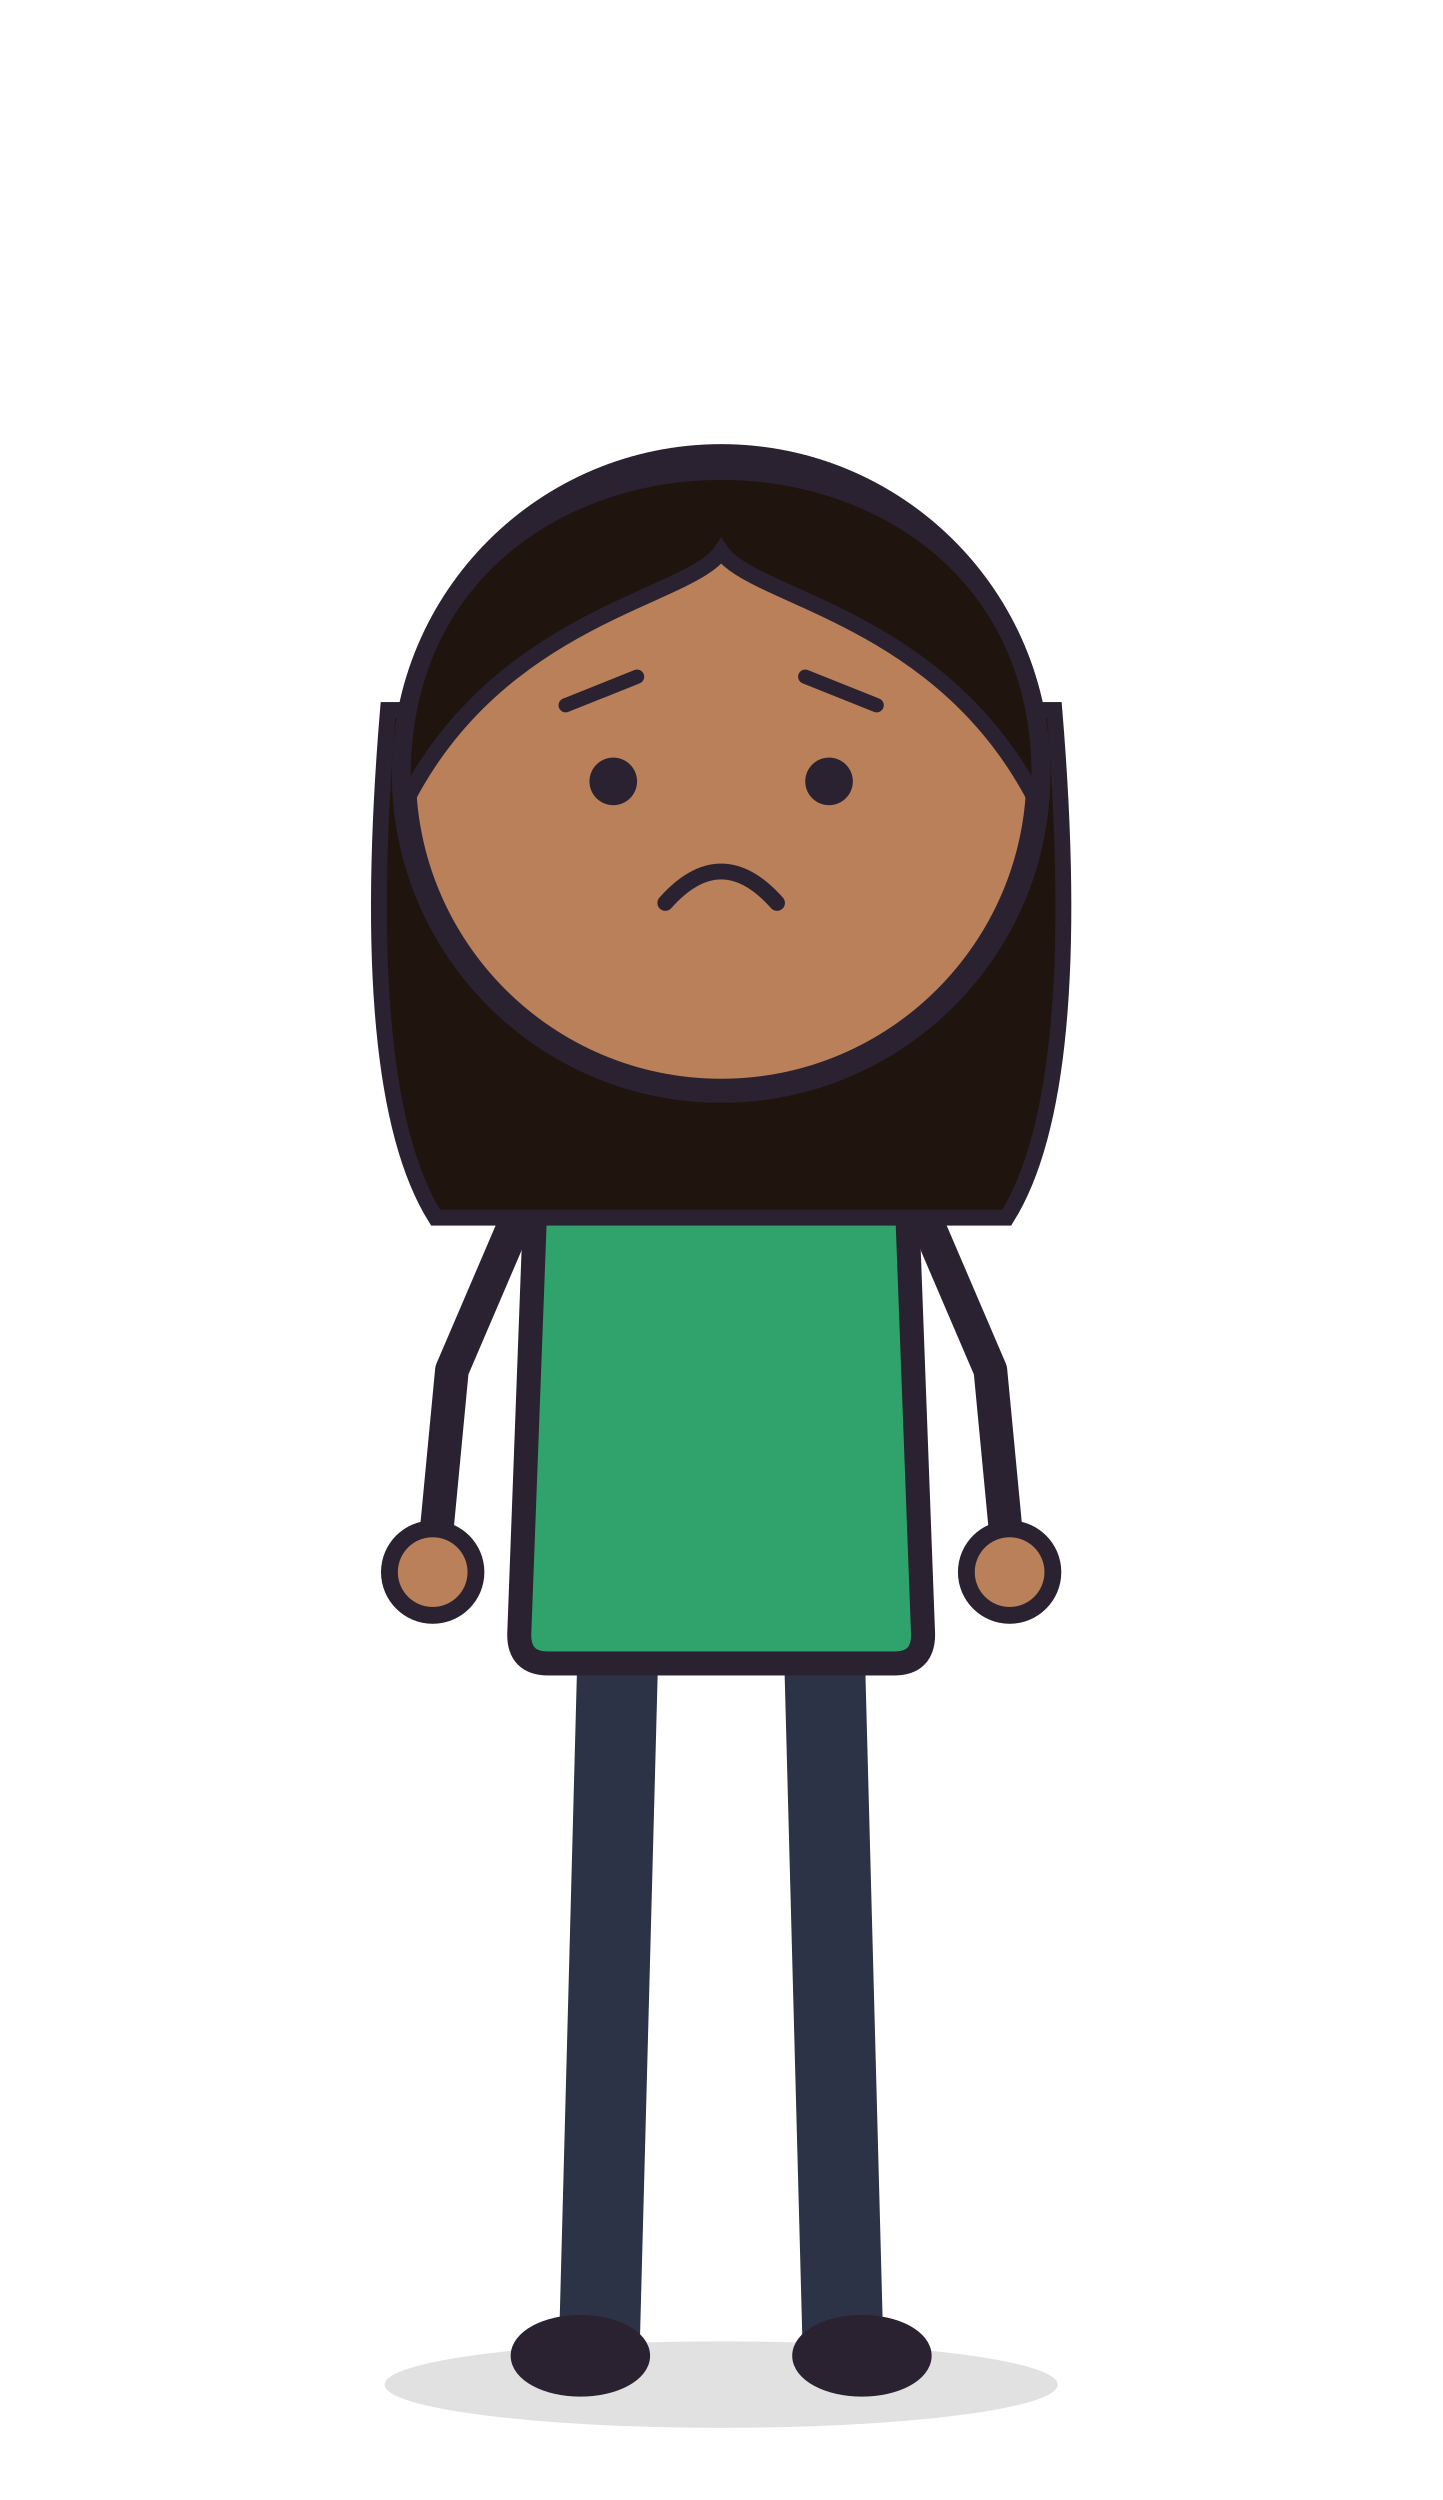
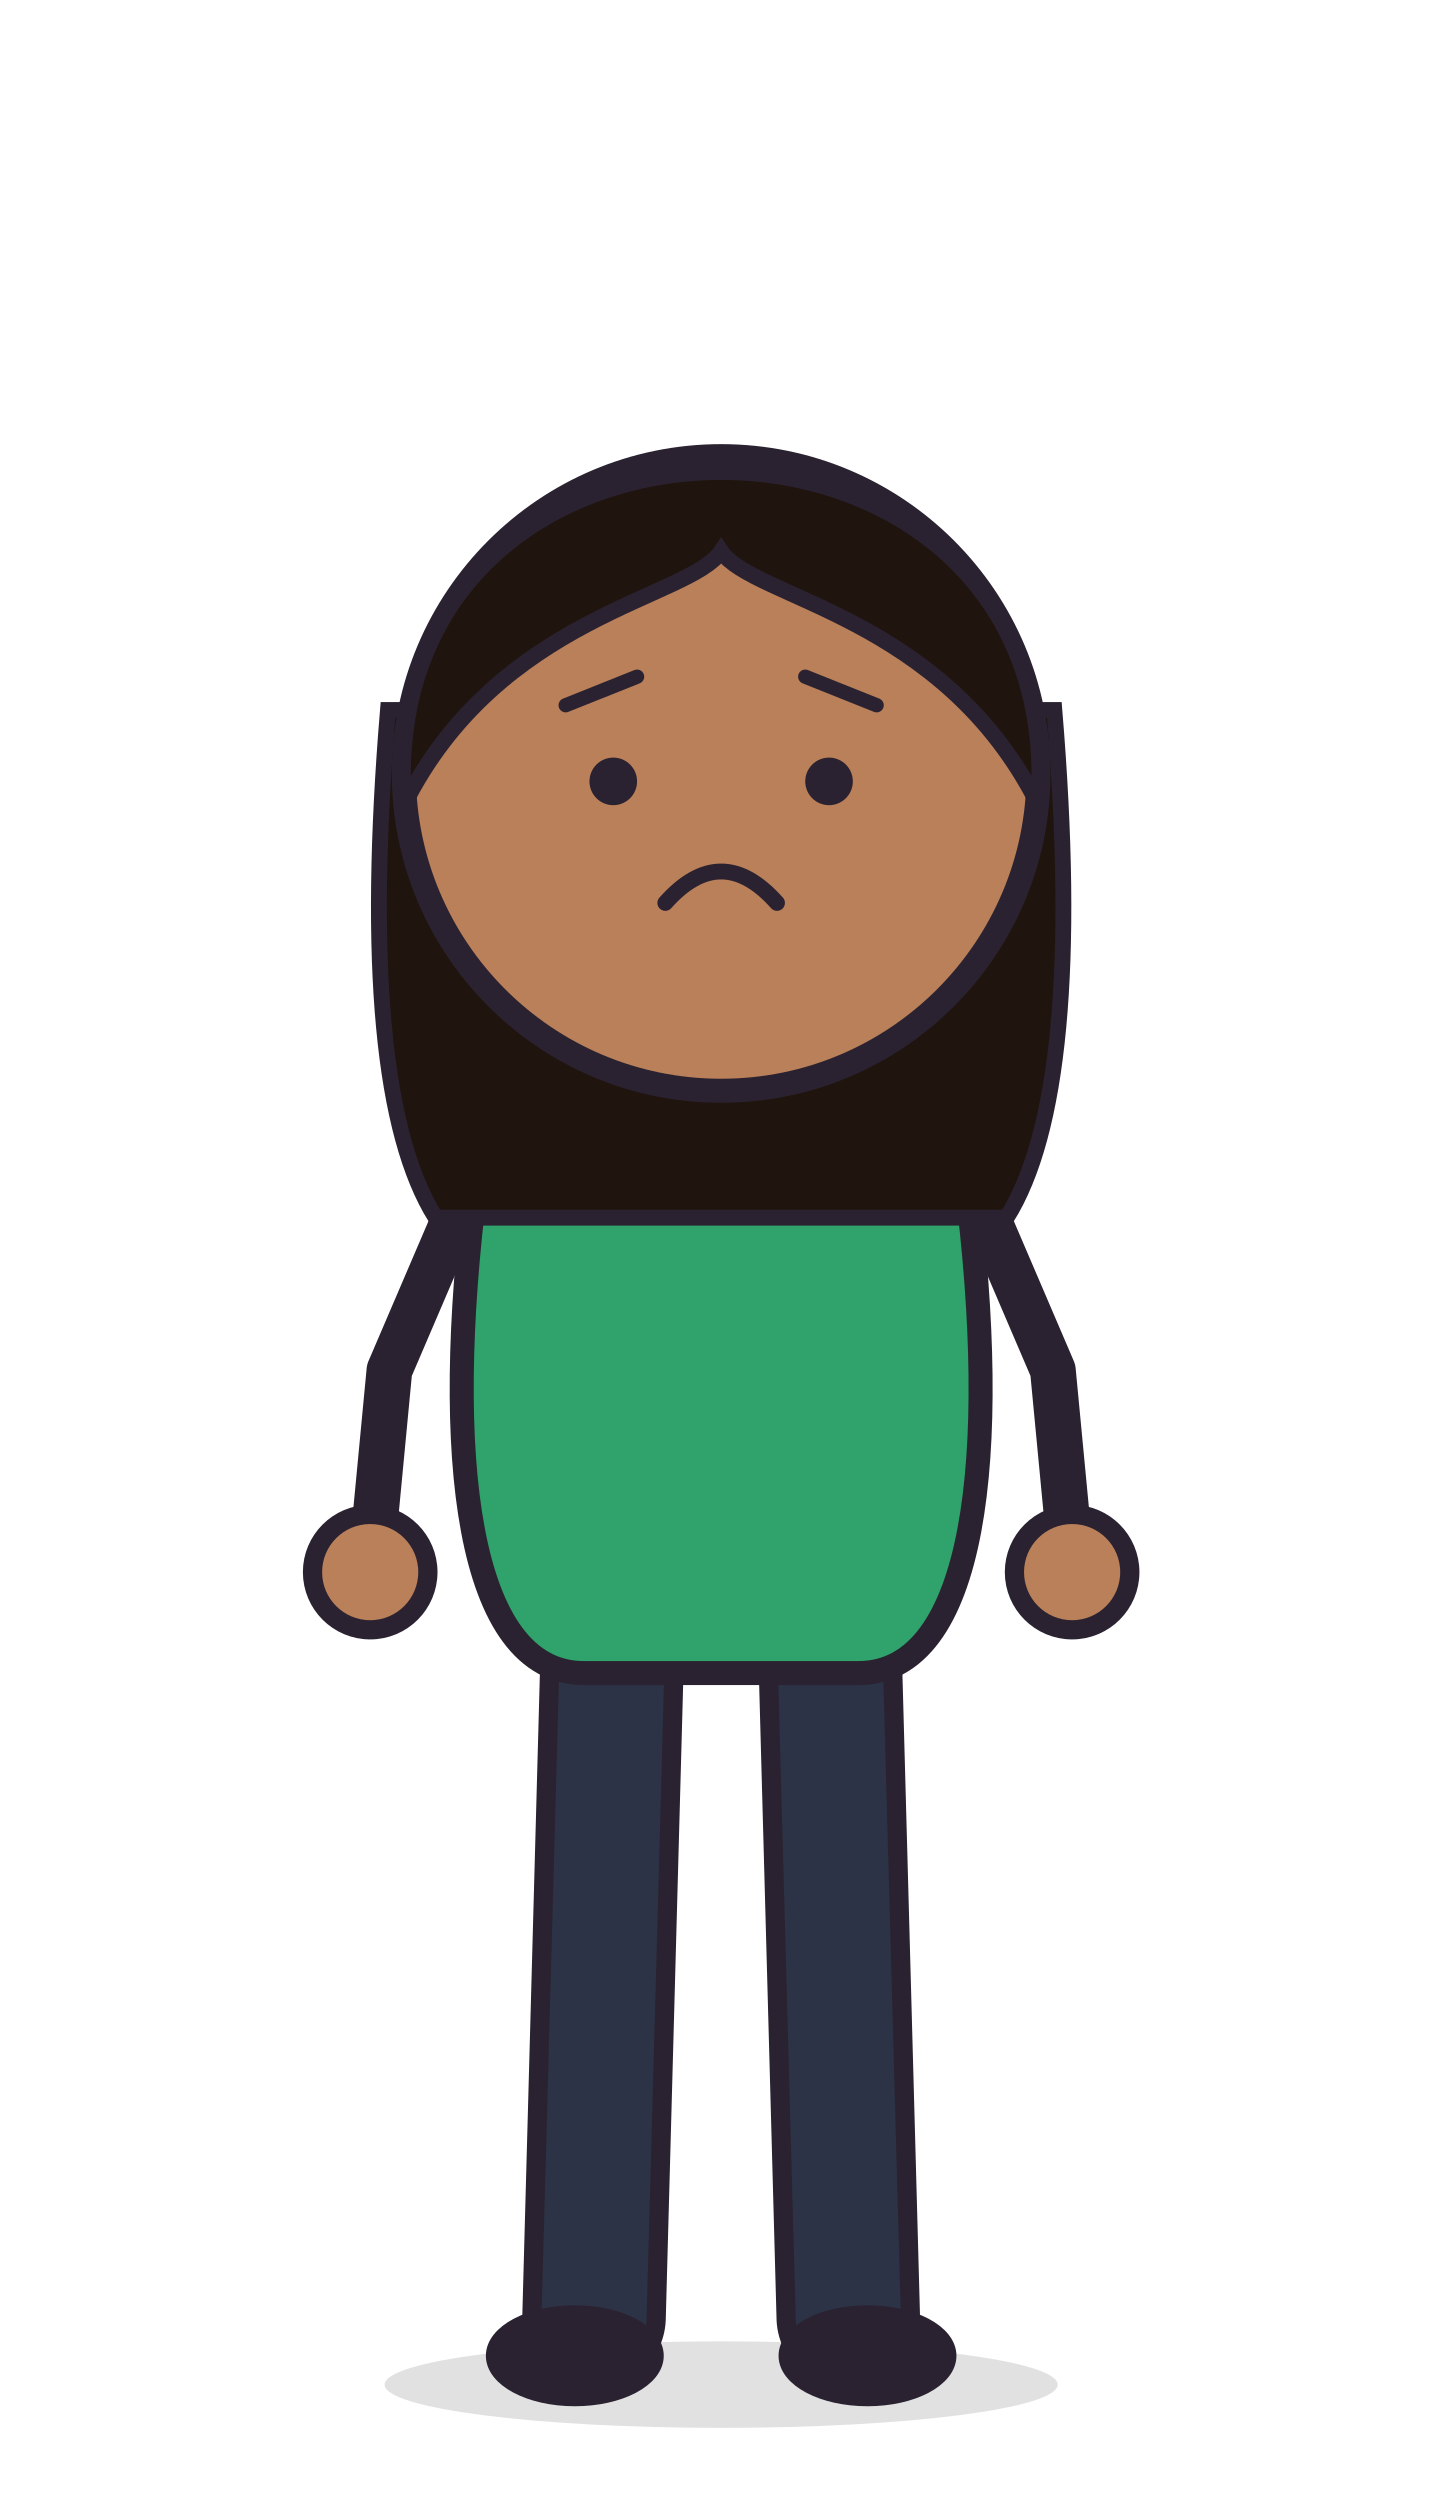
<svg xmlns="http://www.w3.org/2000/svg" viewBox="0 0 300 520" width="300" height="520">
  <ellipse cx="150" cy="496" rx="70" ry="9" fill="#000" opacity="0.12" />
-   <path d="M128.72 336 L124.72 486" stroke="#2c3346" stroke-width="16.8" stroke-linecap="round" />
-   <path d="M171.28 336 L175.28 486" stroke="#2c3346" stroke-width="16.8" stroke-linecap="round" />
-   <ellipse cx="120.72" cy="490" rx="13" ry="7" fill="#2a2230" stroke="#2a2230" stroke-width="3" />
-   <ellipse cx="179.28" cy="490" rx="13" ry="7" fill="#2a2230" stroke="#2a2230" stroke-width="3" />
-   <path d="M118 229 L94 285 L90 327" stroke="#2a2230" stroke-width="7" stroke-linecap="round" stroke-linejoin="round" fill="none" />
-   <path d="M182 229 L206 285 L210 327" stroke="#2a2230" stroke-width="7" stroke-linecap="round" stroke-linejoin="round" fill="none" />
-   <circle cx="90" cy="327" r="9" fill="#b9805a" stroke="#2a2230" stroke-width="3.5" />
-   <circle cx="210" cy="327" r="9" fill="#b9805a" stroke="#2a2230" stroke-width="3.5" />
-   <path d="M112 233 q0 -18 18 -18 h40 q18 0 18 18 L192 340 q0 6 -6 6 h-72 q-6 0 -6 -6 z" fill="#2fa36b" stroke="#2a2230" stroke-width="5" />
+   <path d="M127.56 336 L123.56 482 M172.44 336 L176.44 482" stroke="#2a2230" stroke-width="29.85" stroke-linecap="round" />
+   <path d="M127.56 336 L123.56 482 M172.44 336 L176.44 482" stroke="#2c3346" stroke-width="21.85" stroke-linecap="round" />
+   <ellipse cx="119.56" cy="490" rx="17" ry="9" fill="#2a2230" stroke="#2a2230" stroke-width="3" />
+   <ellipse cx="180.44" cy="490" rx="17" ry="9" fill="#2a2230" stroke="#2a2230" stroke-width="3" />
+   <path d="M105 229 L81 285 L77 327" stroke="#2a2230" stroke-width="9.5" stroke-linecap="round" stroke-linejoin="round" fill="none" />
+   <path d="M195 229 L219 285 L223 327" stroke="#2a2230" stroke-width="9.5" stroke-linecap="round" stroke-linejoin="round" fill="none" />
+   <circle cx="77" cy="327" r="12" fill="#b9805a" stroke="#2a2230" stroke-width="4" />
+   <circle cx="223" cy="327" r="12" fill="#b9805a" stroke="#2a2230" stroke-width="4" />
+   <path d="M113.28 215 Q99 215 99 246.25 C91.86 302.5 96.96 348 121.44 348 H178.56 C203.04 348 208.14 302.5 201 246.25 Q201 215 186.72 215 z" fill="#2fa36b" stroke="#2a2230" stroke-width="5" />
  <path d="M80.7 147.68 q-6.6 79.2 9.9 105.6 h118.8 q16.5 -26.4 9.9 -105.6 z" fill="#1f140e" stroke="#2a2230" stroke-width="3.3" />
  <circle cx="150" cy="160.88" r="66" fill="#b9805a" stroke="#2a2230" stroke-width="5" />
  <path d="M84 167.48 C77.4 75.08, 222.6 75.08, 216 167.48 C196.2 127.88, 156.6 124.58, 150 114.68 C143.4 124.58, 103.8 127.88, 84 167.48 z" fill="#1f140e" stroke="#2a2230" stroke-width="3.3" />
  <circle cx="127.56" cy="162.53" r="4.95" fill="#2a2230" />
  <circle cx="172.44" cy="162.53" r="4.95" fill="#2a2230" />
  <path d="M117.66 146.69 l14.85 -5.94 M182.34 146.69 l-14.85 -5.94" stroke="#2a2230" stroke-width="2.97" stroke-linecap="round" />
  <path d="M138.384 187.808 q11.616 -13.068 23.232 0" stroke="#2a2230" stroke-width="3.3" fill="none" stroke-linecap="round" />
</svg>
